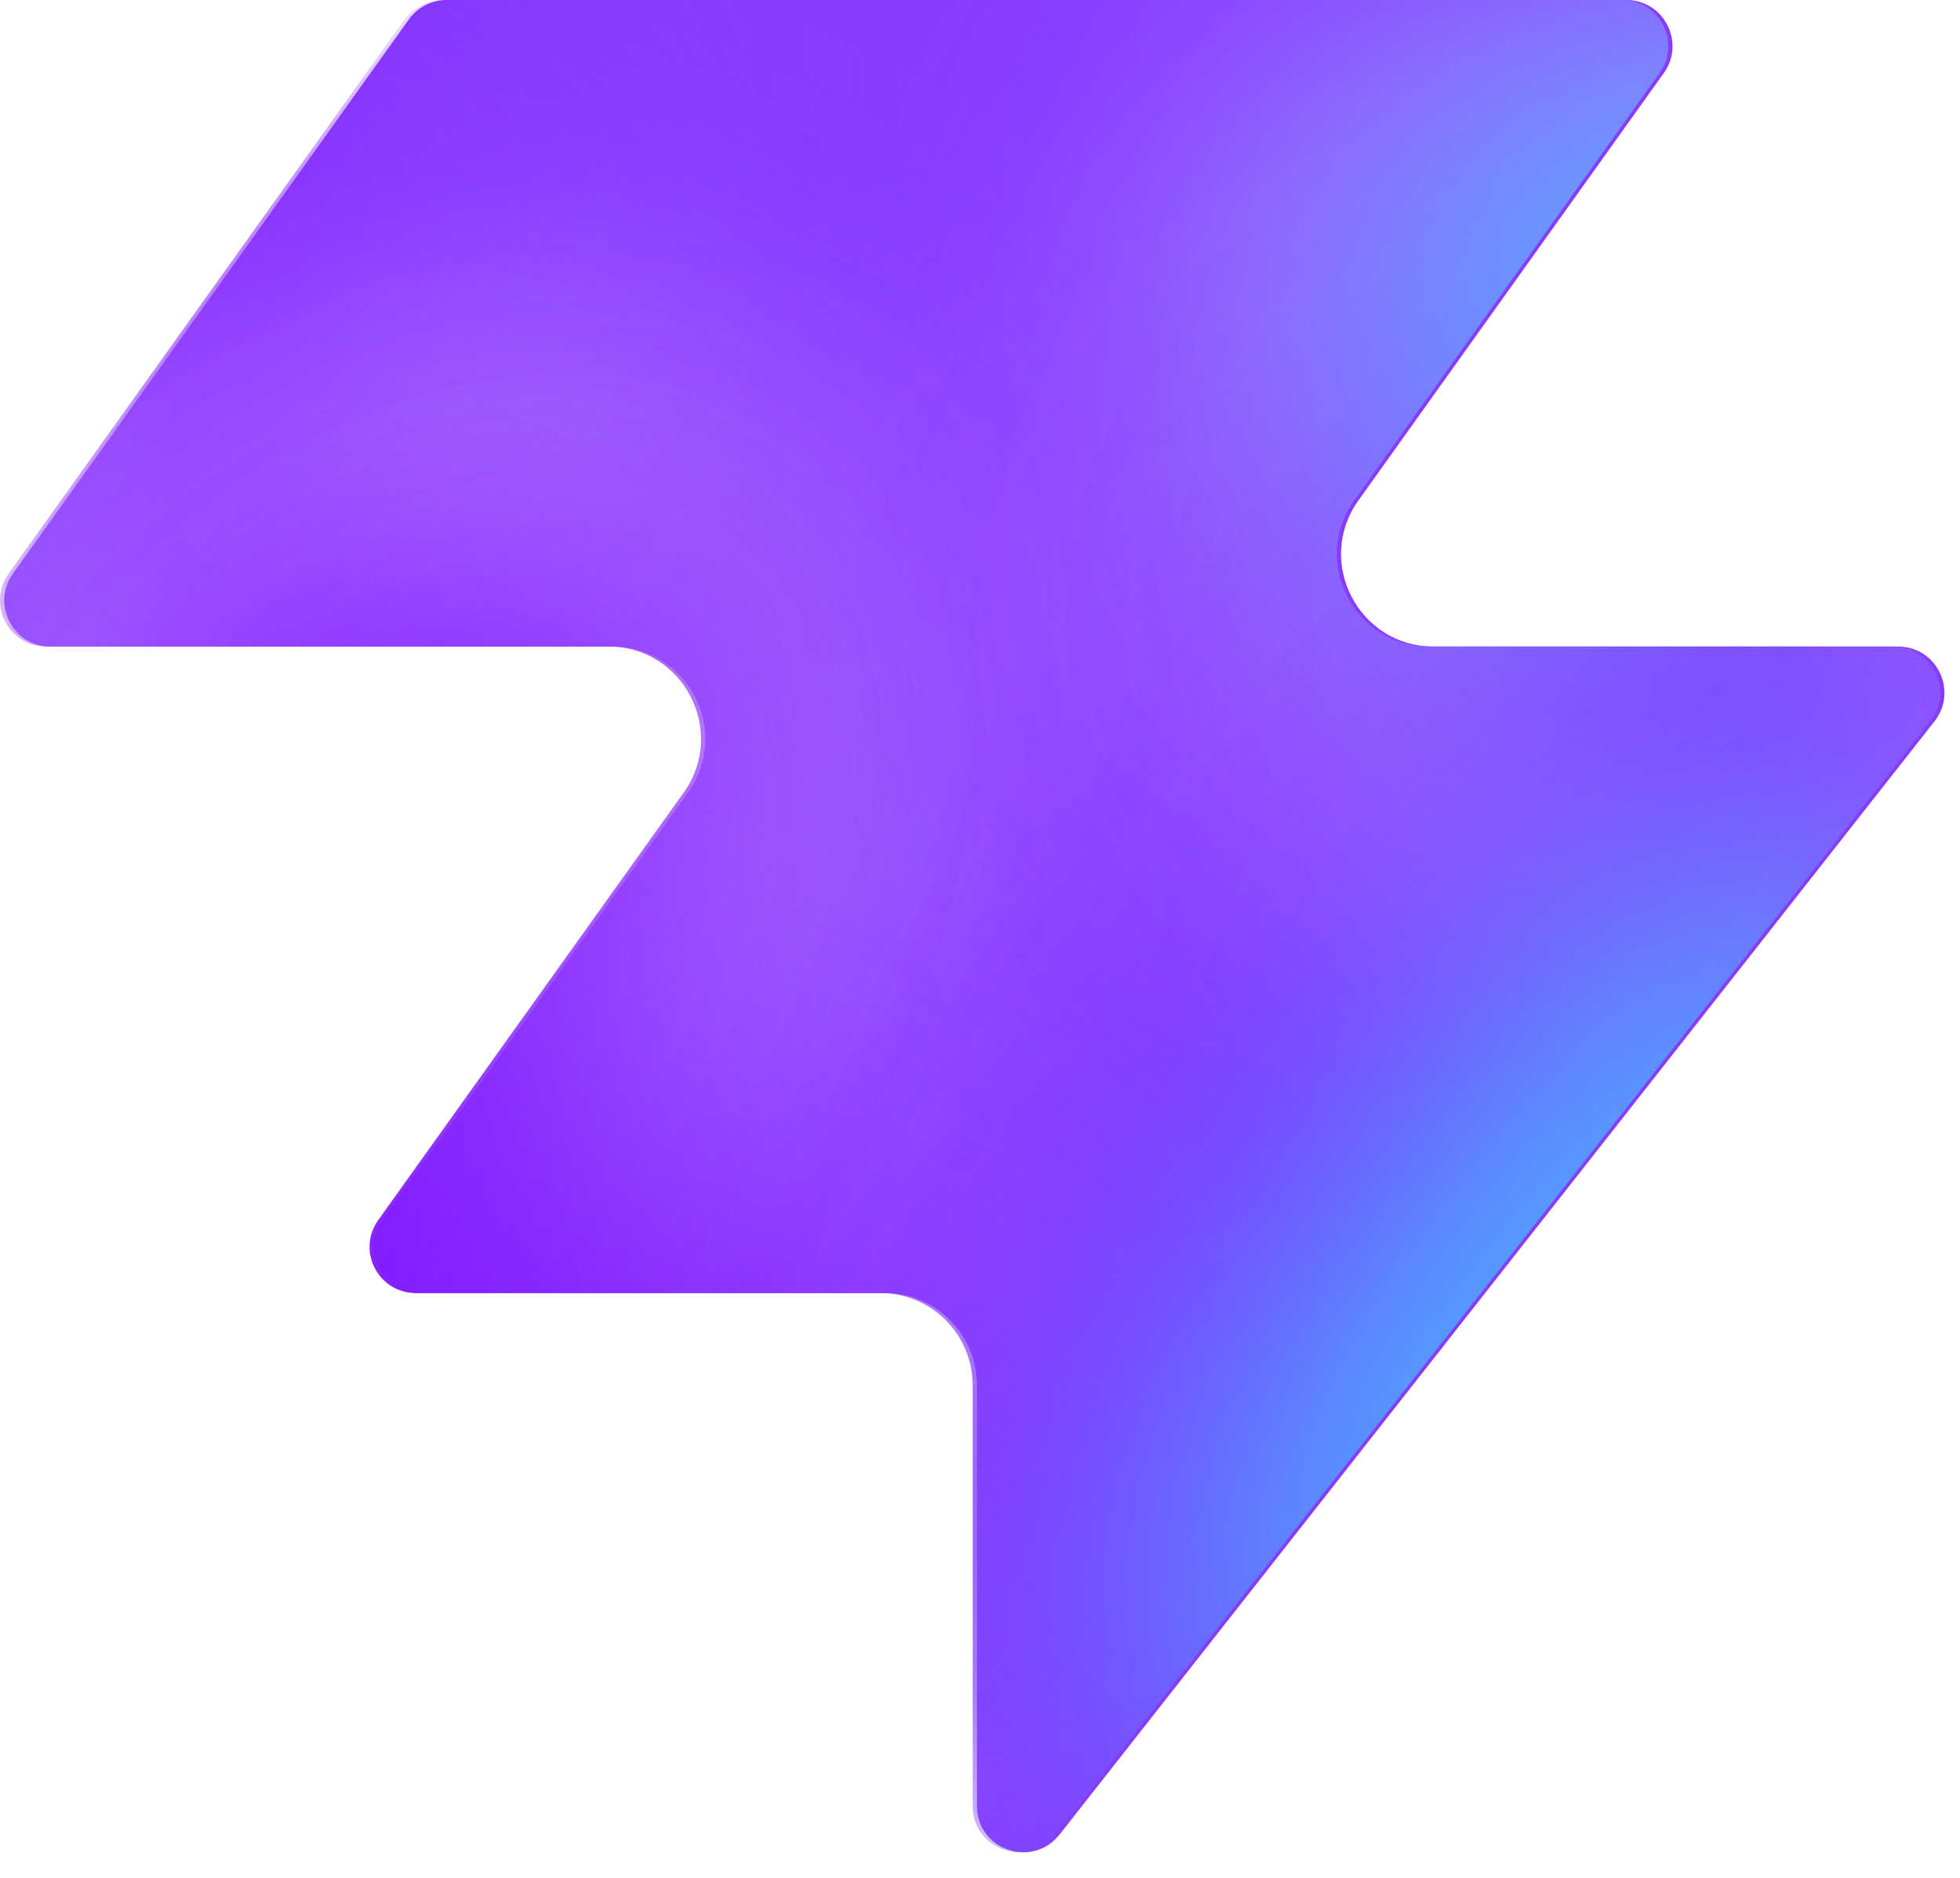
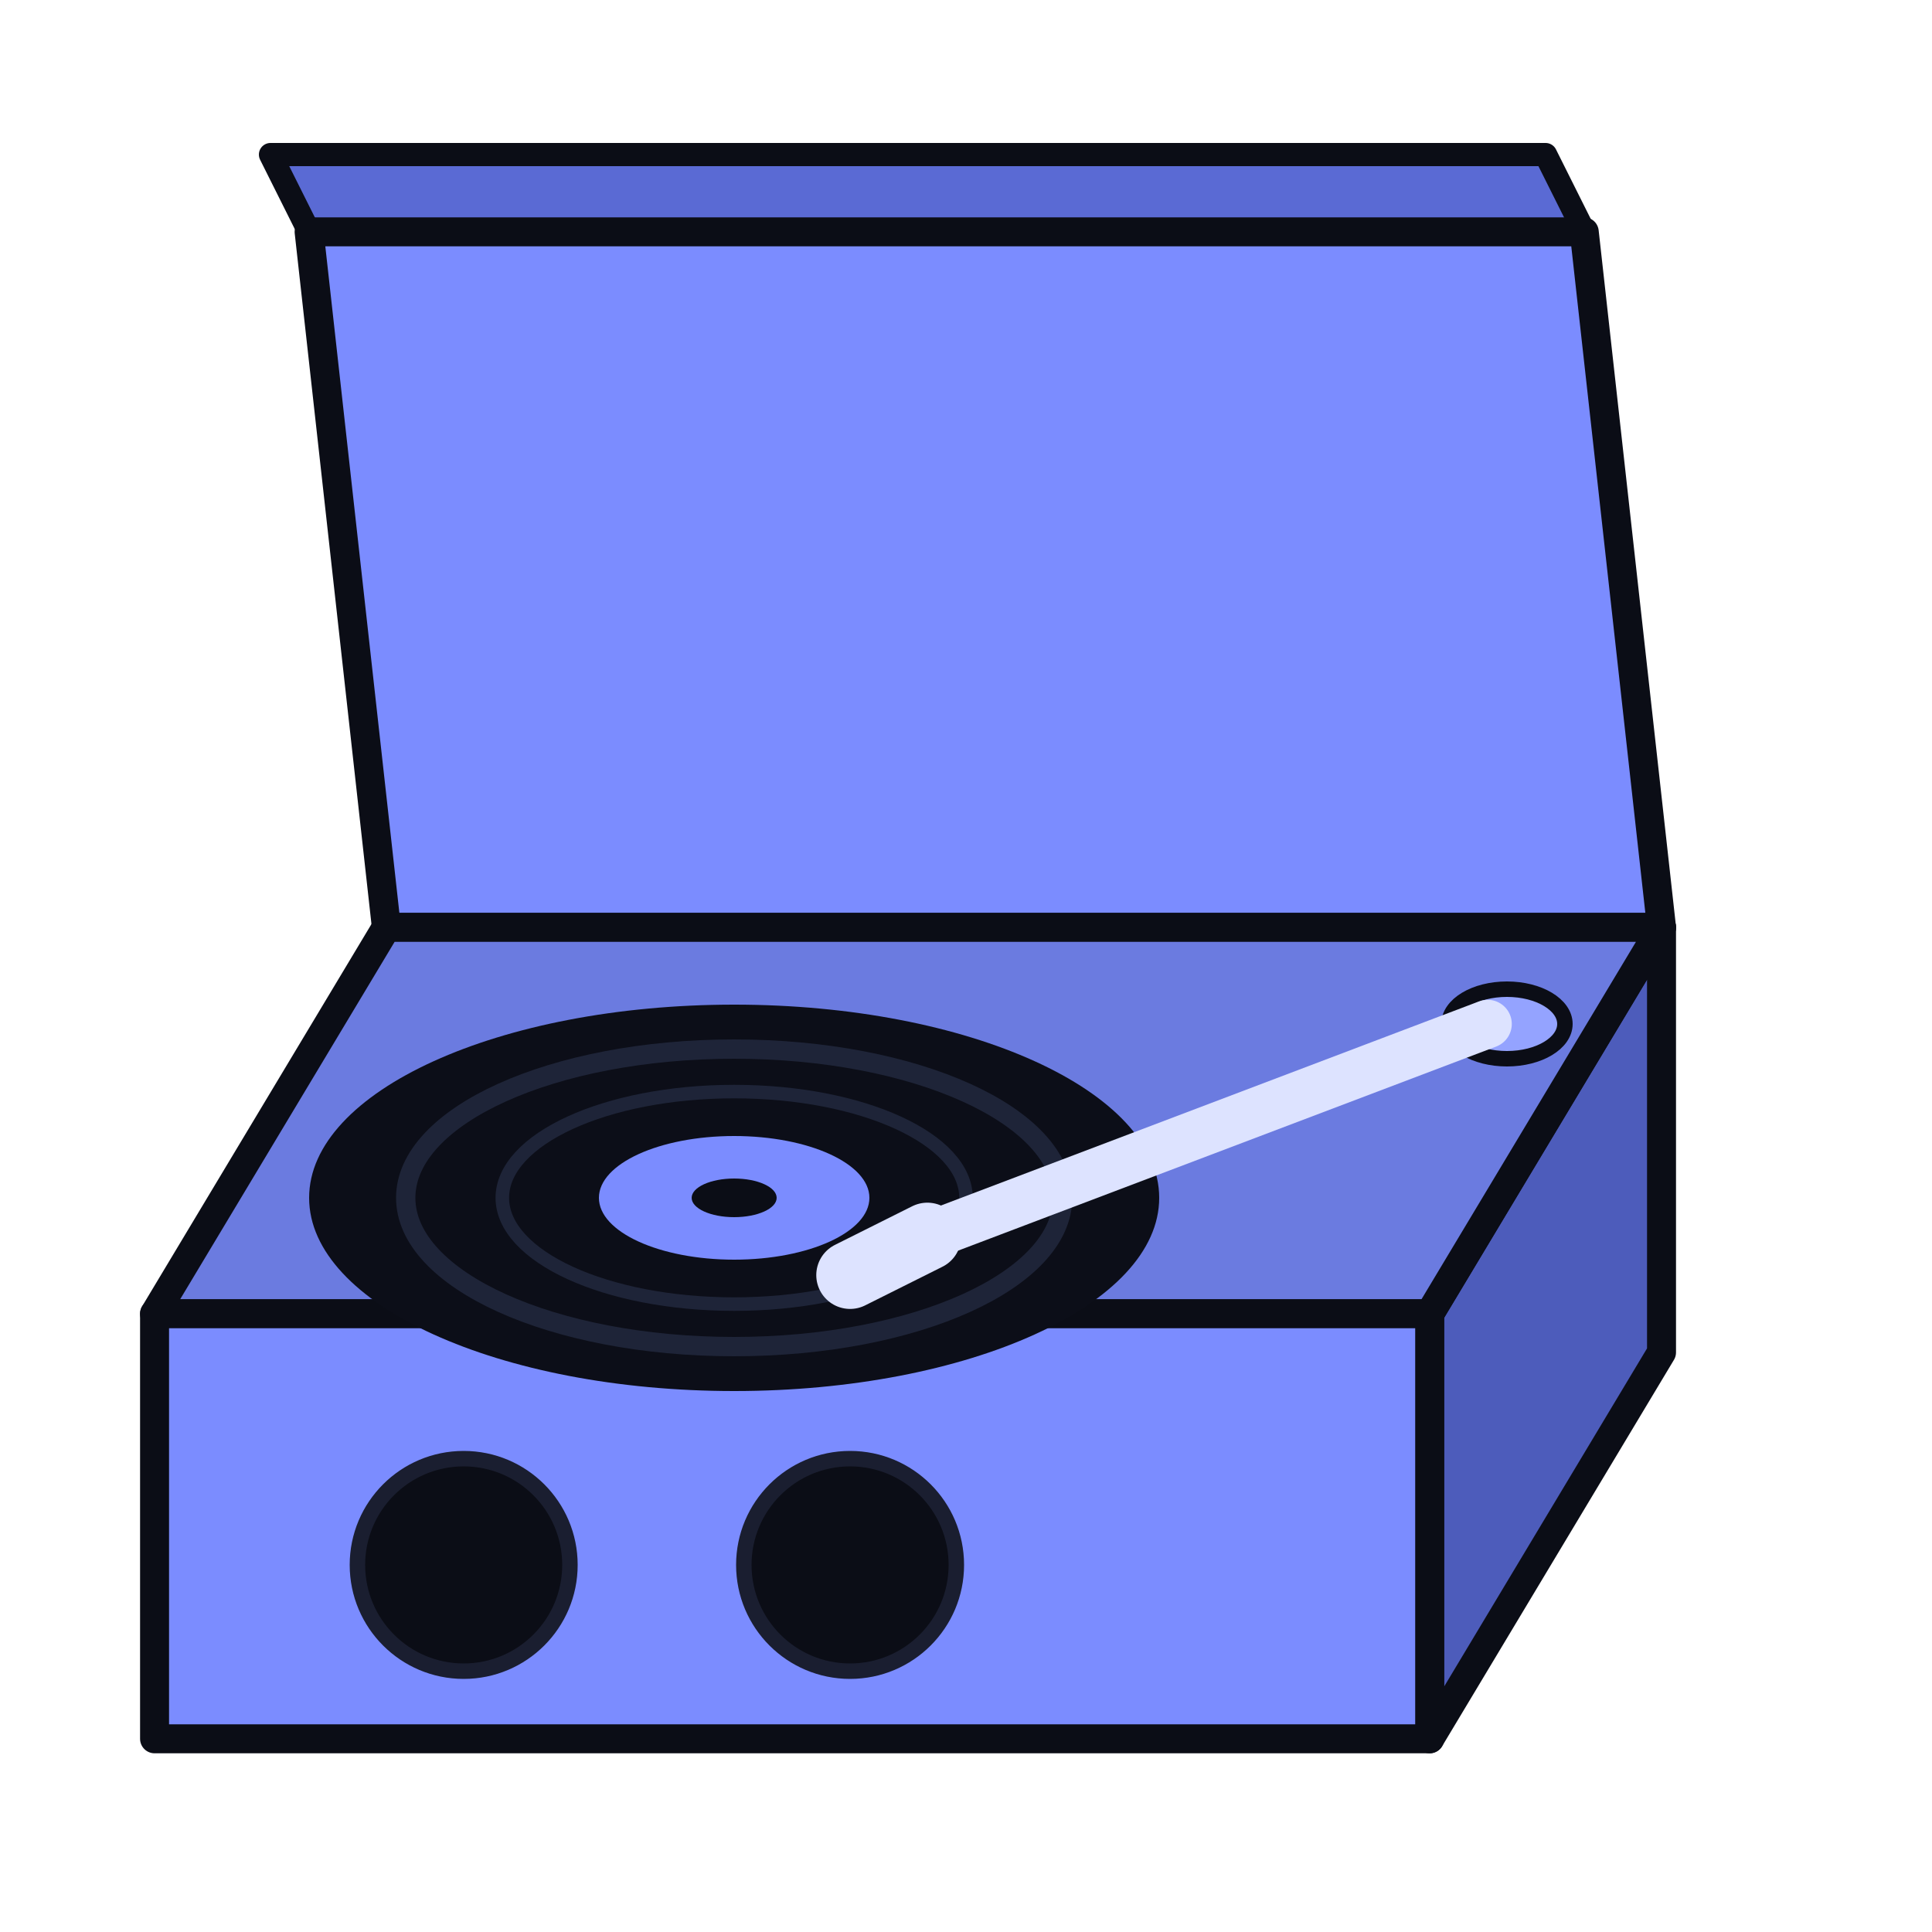
- <svg xmlns="http://www.w3.org/2000/svg" width="48" height="46" fill="none" viewBox="0 0 48 46">
-   <path fill="#863bff" d="M25.946 44.938c-.664.845-2.021.375-2.021-.698V33.937a2.26 2.26 0 0 0-2.262-2.262H10.287c-.92 0-1.456-1.04-.92-1.788l7.48-10.471c1.07-1.497 0-3.578-1.842-3.578H1.237c-.92 0-1.456-1.04-.92-1.788L10.013.474c.214-.297.556-.474.92-.474h28.894c.92 0 1.456 1.04.92 1.788l-7.48 10.471c-1.07 1.498 0 3.579 1.842 3.579h11.377c.943 0 1.473 1.088.89 1.83L25.947 44.94z" style="fill:#863bff;fill:color(display-p3 .525 .23 1);fill-opacity:1" />
-   <mask id="a" width="48" height="46" x="0" y="0" maskUnits="userSpaceOnUse" style="mask-type:alpha">
-     <path fill="#000" d="M25.842 44.938c-.664.844-2.021.375-2.021-.698V33.937a2.26 2.26 0 0 0-2.262-2.262H10.183c-.92 0-1.456-1.04-.92-1.788l7.48-10.471c1.07-1.498 0-3.579-1.842-3.579H1.133c-.92 0-1.456-1.04-.92-1.787L9.91.473c.214-.297.556-.474.92-.474h28.894c.92 0 1.456 1.04.92 1.788l-7.48 10.471c-1.07 1.498 0 3.578 1.842 3.578h11.377c.943 0 1.473 1.088.89 1.832L25.843 44.94z" style="fill:#000;fill-opacity:1" />
-   </mask>
-   <g mask="url(#a)">
-     <g filter="url(#b)">
-       <ellipse cx="5.508" cy="14.704" fill="#ede6ff" rx="5.508" ry="14.704" style="fill:#ede6ff;fill:color(display-p3 .927 .903 1);fill-opacity:1" transform="matrix(.00324 1 1 -.00324 -4.47 31.516)" />
-     </g>
-     <g filter="url(#c)">
-       <ellipse cx="10.399" cy="29.851" fill="#ede6ff" rx="10.399" ry="29.851" style="fill:#ede6ff;fill:color(display-p3 .927 .903 1);fill-opacity:1" transform="matrix(.00324 1 1 -.00324 -39.328 7.883)" />
-     </g>
-     <g filter="url(#d)">
-       <ellipse cx="5.508" cy="30.487" fill="#7e14ff" rx="5.508" ry="30.487" style="fill:#7e14ff;fill:color(display-p3 .492 .077 1);fill-opacity:1" transform="rotate(89.814 -25.913 -14.639)scale(1 -1)" />
-     </g>
-     <g filter="url(#e)">
-       <ellipse cx="5.508" cy="30.599" fill="#7e14ff" rx="5.508" ry="30.599" style="fill:#7e14ff;fill:color(display-p3 .492 .077 1);fill-opacity:1" transform="rotate(89.814 -32.644 -3.334)scale(1 -1)" />
-     </g>
-     <g filter="url(#f)">
-       <ellipse cx="5.508" cy="30.599" fill="#7e14ff" rx="5.508" ry="30.599" style="fill:#7e14ff;fill:color(display-p3 .492 .077 1);fill-opacity:1" transform="matrix(.00324 1 1 -.00324 -34.34 30.47)" />
-     </g>
-     <g filter="url(#g)">
-       <ellipse cx="14.072" cy="22.078" fill="#ede6ff" rx="14.072" ry="22.078" style="fill:#ede6ff;fill:color(display-p3 .927 .903 1);fill-opacity:1" transform="rotate(93.35 24.506 48.493)scale(-1 1)" />
-     </g>
-     <g filter="url(#h)">
-       <ellipse cx="3.47" cy="21.501" fill="#7e14ff" rx="3.47" ry="21.501" style="fill:#7e14ff;fill:color(display-p3 .492 .077 1);fill-opacity:1" transform="rotate(89.009 28.708 47.59)scale(-1 1)" />
-     </g>
-     <g filter="url(#i)">
-       <ellipse cx="3.47" cy="21.501" fill="#7e14ff" rx="3.47" ry="21.501" style="fill:#7e14ff;fill:color(display-p3 .492 .077 1);fill-opacity:1" transform="rotate(89.009 28.708 47.59)scale(-1 1)" />
-     </g>
-     <g filter="url(#j)">
-       <ellipse cx=".387" cy="8.972" fill="#7e14ff" rx="4.407" ry="29.108" style="fill:#7e14ff;fill:color(display-p3 .492 .077 1);fill-opacity:1" transform="rotate(39.51 .387 8.972)" />
-     </g>
-     <g filter="url(#k)">
-       <ellipse cx="47.523" cy="-6.092" fill="#7e14ff" rx="4.407" ry="29.108" style="fill:#7e14ff;fill:color(display-p3 .492 .077 1);fill-opacity:1" transform="rotate(37.892 47.523 -6.092)" />
-     </g>
-     <g filter="url(#l)">
-       <ellipse cx="41.412" cy="6.333" fill="#47bfff" rx="5.971" ry="9.665" style="fill:#47bfff;fill:color(display-p3 .28 .748 1);fill-opacity:1" transform="rotate(37.892 41.412 6.333)" />
-     </g>
-     <g filter="url(#m)">
-       <ellipse cx="-1.879" cy="38.332" fill="#7e14ff" rx="4.407" ry="29.108" style="fill:#7e14ff;fill:color(display-p3 .492 .077 1);fill-opacity:1" transform="rotate(37.892 -1.88 38.332)" />
-     </g>
-     <g filter="url(#n)">
-       <ellipse cx="-1.879" cy="38.332" fill="#7e14ff" rx="4.407" ry="29.108" style="fill:#7e14ff;fill:color(display-p3 .492 .077 1);fill-opacity:1" transform="rotate(37.892 -1.88 38.332)" />
-     </g>
-     <g filter="url(#o)">
-       <ellipse cx="35.651" cy="29.907" fill="#7e14ff" rx="4.407" ry="29.108" style="fill:#7e14ff;fill:color(display-p3 .492 .077 1);fill-opacity:1" transform="rotate(37.892 35.651 29.907)" />
-     </g>
-     <g filter="url(#p)">
-       <ellipse cx="38.418" cy="32.4" fill="#47bfff" rx="5.971" ry="15.297" style="fill:#47bfff;fill:color(display-p3 .28 .748 1);fill-opacity:1" transform="rotate(37.892 38.418 32.4)" />
-     </g>
-   </g>
-   <defs>
-     <filter id="b" width="60.045" height="41.654" x="-19.77" y="16.149" color-interpolation-filters="sRGB" filterUnits="userSpaceOnUse">
-       <feFlood flood-opacity="0" result="BackgroundImageFix" />
-       <feBlend in="SourceGraphic" in2="BackgroundImageFix" result="shape" />
-       <feGaussianBlur result="effect1_foregroundBlur_2002_17158" stdDeviation="7.659" />
-     </filter>
-     <filter id="c" width="90.34" height="51.437" x="-54.613" y="-7.533" color-interpolation-filters="sRGB" filterUnits="userSpaceOnUse">
-       <feFlood flood-opacity="0" result="BackgroundImageFix" />
-       <feBlend in="SourceGraphic" in2="BackgroundImageFix" result="shape" />
-       <feGaussianBlur result="effect1_foregroundBlur_2002_17158" stdDeviation="7.659" />
-     </filter>
-     <filter id="d" width="79.355" height="29.4" x="-49.64" y="2.03" color-interpolation-filters="sRGB" filterUnits="userSpaceOnUse">
-       <feFlood flood-opacity="0" result="BackgroundImageFix" />
-       <feBlend in="SourceGraphic" in2="BackgroundImageFix" result="shape" />
-       <feGaussianBlur result="effect1_foregroundBlur_2002_17158" stdDeviation="4.596" />
-     </filter>
-     <filter id="e" width="79.579" height="29.4" x="-45.045" y="20.029" color-interpolation-filters="sRGB" filterUnits="userSpaceOnUse">
-       <feFlood flood-opacity="0" result="BackgroundImageFix" />
-       <feBlend in="SourceGraphic" in2="BackgroundImageFix" result="shape" />
-       <feGaussianBlur result="effect1_foregroundBlur_2002_17158" stdDeviation="4.596" />
-     </filter>
-     <filter id="f" width="79.579" height="29.4" x="-43.513" y="21.178" color-interpolation-filters="sRGB" filterUnits="userSpaceOnUse">
-       <feFlood flood-opacity="0" result="BackgroundImageFix" />
-       <feBlend in="SourceGraphic" in2="BackgroundImageFix" result="shape" />
-       <feGaussianBlur result="effect1_foregroundBlur_2002_17158" stdDeviation="4.596" />
-     </filter>
-     <filter id="g" width="74.749" height="58.852" x="15.756" y="-17.901" color-interpolation-filters="sRGB" filterUnits="userSpaceOnUse">
-       <feFlood flood-opacity="0" result="BackgroundImageFix" />
-       <feBlend in="SourceGraphic" in2="BackgroundImageFix" result="shape" />
-       <feGaussianBlur result="effect1_foregroundBlur_2002_17158" stdDeviation="7.659" />
-     </filter>
-     <filter id="h" width="61.377" height="25.362" x="23.548" y="2.284" color-interpolation-filters="sRGB" filterUnits="userSpaceOnUse">
-       <feFlood flood-opacity="0" result="BackgroundImageFix" />
-       <feBlend in="SourceGraphic" in2="BackgroundImageFix" result="shape" />
-       <feGaussianBlur result="effect1_foregroundBlur_2002_17158" stdDeviation="4.596" />
-     </filter>
-     <filter id="i" width="61.377" height="25.362" x="23.548" y="2.284" color-interpolation-filters="sRGB" filterUnits="userSpaceOnUse">
-       <feFlood flood-opacity="0" result="BackgroundImageFix" />
-       <feBlend in="SourceGraphic" in2="BackgroundImageFix" result="shape" />
-       <feGaussianBlur result="effect1_foregroundBlur_2002_17158" stdDeviation="4.596" />
-     </filter>
-     <filter id="j" width="56.045" height="63.649" x="-27.636" y="-22.853" color-interpolation-filters="sRGB" filterUnits="userSpaceOnUse">
-       <feFlood flood-opacity="0" result="BackgroundImageFix" />
-       <feBlend in="SourceGraphic" in2="BackgroundImageFix" result="shape" />
-       <feGaussianBlur result="effect1_foregroundBlur_2002_17158" stdDeviation="4.596" />
-     </filter>
-     <filter id="k" width="54.814" height="64.646" x="20.116" y="-38.415" color-interpolation-filters="sRGB" filterUnits="userSpaceOnUse">
-       <feFlood flood-opacity="0" result="BackgroundImageFix" />
-       <feBlend in="SourceGraphic" in2="BackgroundImageFix" result="shape" />
-       <feGaussianBlur result="effect1_foregroundBlur_2002_17158" stdDeviation="4.596" />
-     </filter>
-     <filter id="l" width="33.541" height="35.313" x="24.641" y="-11.323" color-interpolation-filters="sRGB" filterUnits="userSpaceOnUse">
-       <feFlood flood-opacity="0" result="BackgroundImageFix" />
-       <feBlend in="SourceGraphic" in2="BackgroundImageFix" result="shape" />
-       <feGaussianBlur result="effect1_foregroundBlur_2002_17158" stdDeviation="4.596" />
-     </filter>
-     <filter id="m" width="54.814" height="64.646" x="-29.286" y="6.009" color-interpolation-filters="sRGB" filterUnits="userSpaceOnUse">
-       <feFlood flood-opacity="0" result="BackgroundImageFix" />
-       <feBlend in="SourceGraphic" in2="BackgroundImageFix" result="shape" />
-       <feGaussianBlur result="effect1_foregroundBlur_2002_17158" stdDeviation="4.596" />
-     </filter>
-     <filter id="n" width="54.814" height="64.646" x="-29.286" y="6.009" color-interpolation-filters="sRGB" filterUnits="userSpaceOnUse">
-       <feFlood flood-opacity="0" result="BackgroundImageFix" />
-       <feBlend in="SourceGraphic" in2="BackgroundImageFix" result="shape" />
-       <feGaussianBlur result="effect1_foregroundBlur_2002_17158" stdDeviation="4.596" />
-     </filter>
-     <filter id="o" width="54.814" height="64.646" x="8.244" y="-2.416" color-interpolation-filters="sRGB" filterUnits="userSpaceOnUse">
-       <feFlood flood-opacity="0" result="BackgroundImageFix" />
-       <feBlend in="SourceGraphic" in2="BackgroundImageFix" result="shape" />
-       <feGaussianBlur result="effect1_foregroundBlur_2002_17158" stdDeviation="4.596" />
-     </filter>
-     <filter id="p" width="39.409" height="43.623" x="18.713" y="10.588" color-interpolation-filters="sRGB" filterUnits="userSpaceOnUse">
-       <feFlood flood-opacity="0" result="BackgroundImageFix" />
-       <feBlend in="SourceGraphic" in2="BackgroundImageFix" result="shape" />
-       <feGaussianBlur result="effect1_foregroundBlur_2002_17158" stdDeviation="4.596" />
-     </filter>
-   </defs>
+ <svg xmlns="http://www.w3.org/2000/svg" viewBox="0 0 100 100">
+   <polygon points="14,8 80,8 82,12 16,12" fill="#5a6ad4" stroke="#0b0d16" stroke-width="1.2" stroke-linejoin="round" />
+   <polygon points="20,48 86,48 82,12 16,12" fill="#7b8cff" stroke="#0b0d16" stroke-width="1.5" stroke-linejoin="round" />
+   <polygon points="74,68 74,90 86,70 86,48" fill="#4d5cbb" stroke="#0b0d16" stroke-width="1.5" stroke-linejoin="round" />
+   <polygon points="8,68 74,68 86,48 20,48" fill="#6b7be0" stroke="#0b0d16" stroke-width="1.5" stroke-linejoin="round" />
+   <polygon points="8,68 74,68 74,90 8,90" fill="#7b8cff" stroke="#0b0d16" stroke-width="1.5" stroke-linejoin="round" />
+   <ellipse cx="38" cy="62" rx="22" ry="10" fill="#0c0e18" />
+   <ellipse cx="38" cy="62" rx="17" ry="7.7" fill="none" stroke="#1e2438" stroke-width="1" />
+   <ellipse cx="38" cy="62" rx="12" ry="5.5" fill="none" stroke="#1e2438" stroke-width="0.7" />
+   <ellipse cx="38" cy="62" rx="7" ry="3.2" fill="#7b8cff" />
+   <ellipse cx="38" cy="62" rx="2.2" ry="1" fill="#0b0d16" />
+   <ellipse cx="78" cy="53" rx="3" ry="1.8" fill="#94a3ff" stroke="#0b0d16" stroke-width="0.8" />
+   <line x1="77" y1="53" x2="48" y2="64" stroke="#dde3ff" stroke-width="2.5" stroke-linecap="round" />
+   <line x1="48" y1="64" x2="44" y2="66" stroke="#dde3ff" stroke-width="3.5" stroke-linecap="round" />
+   <circle cx="24" cy="81" r="5.5" fill="#0b0d16" stroke="#1a1e30" stroke-width="0.8" />
+   <circle cx="44" cy="81" r="5.5" fill="#0b0d16" stroke="#1a1e30" stroke-width="0.8" />
</svg>
